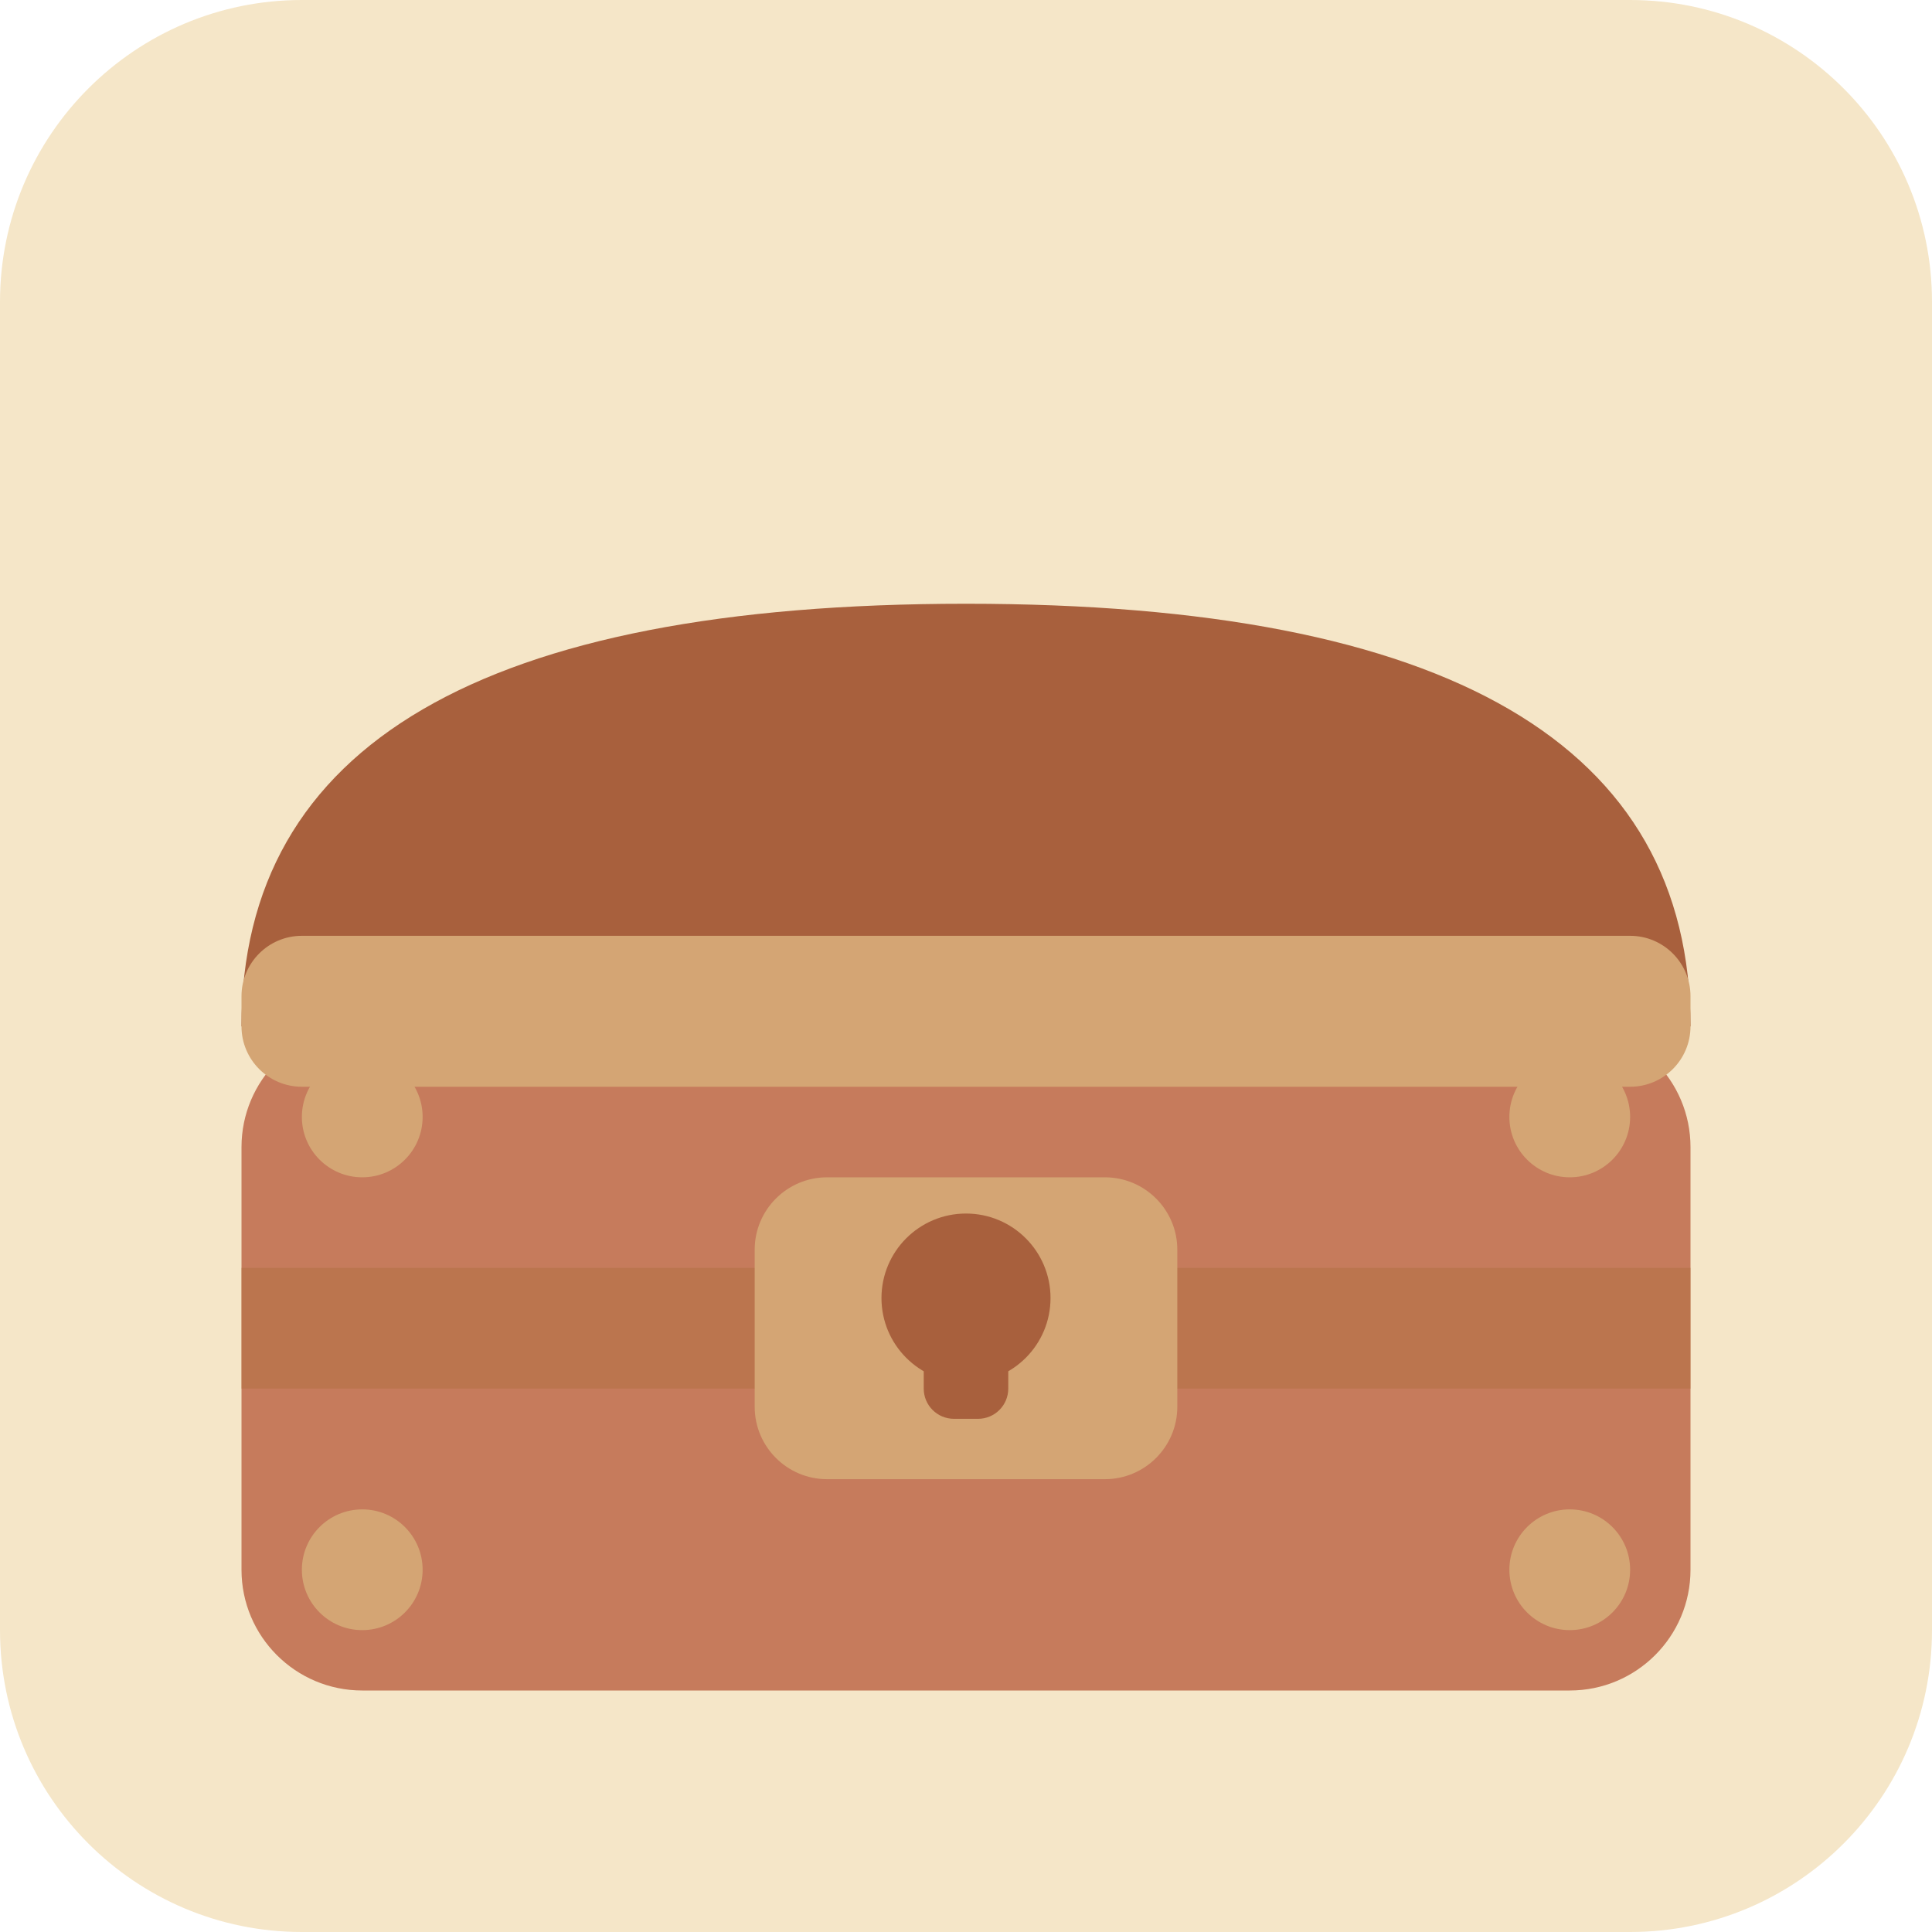
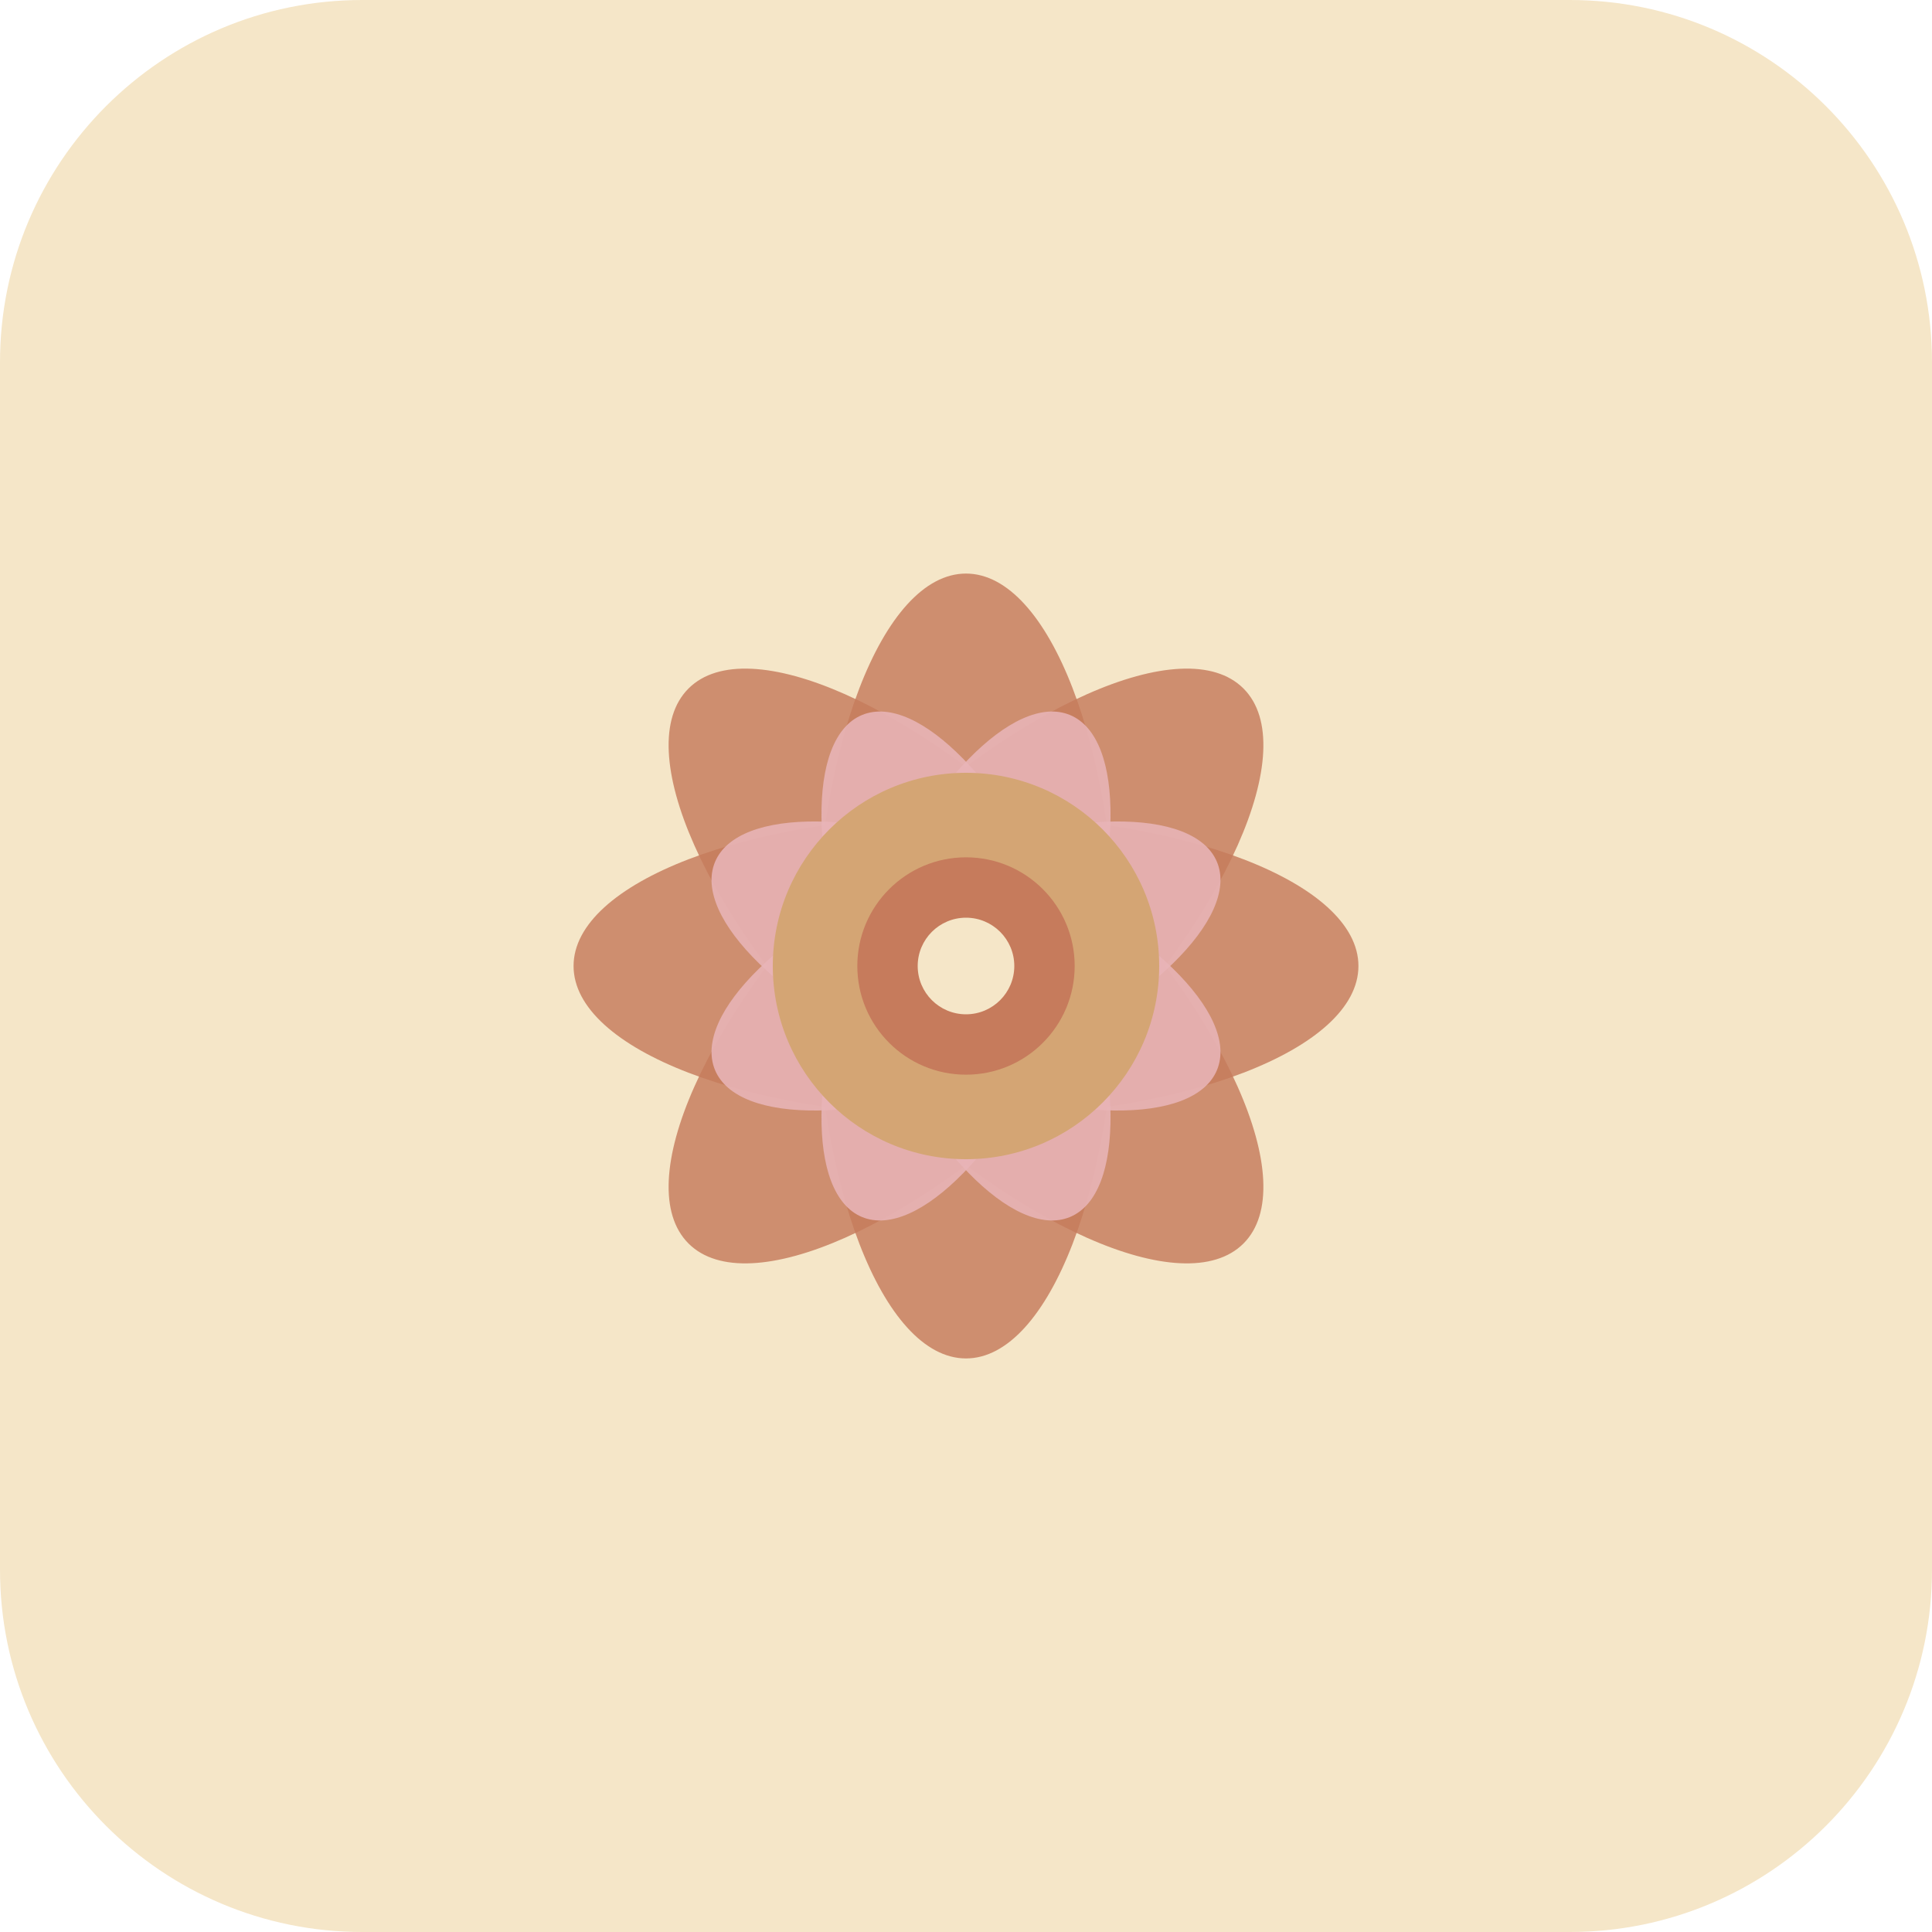
<svg xmlns="http://www.w3.org/2000/svg" viewBox="0 0 32 32">
-   <rect width="32" height="32" rx="5" fill="#F5E6C8" />
-   <rect x="4" y="17" width="24" height="11" rx="2" fill="#C67B5C" />
-   <path d="M4 17 Q4 10 16 10 Q28 10 28 17 Z" fill="#A8603D" />
-   <rect x="4" y="15.5" width="24" height="2.5" rx="1" fill="#D4A574" />
-   <rect x="4" y="21" width="24" height="2" fill="#B07040" opacity="0.5" />
-   <rect x="12.5" y="19.5" width="7" height="5" rx="1.2" fill="#D4A574" />
-   <circle cx="16" cy="21.5" r="1.4" fill="#A8603D" />
-   <rect x="15.3" y="21.5" width="1.4" height="2" rx="0.5" fill="#A8603D" />
-   <circle cx="6" cy="18.5" r="1" fill="#D4A574" />
-   <circle cx="26" cy="18.5" r="1" fill="#D4A574" />
-   <circle cx="6" cy="26" r="1" fill="#D4A574" />
-   <circle cx="26" cy="26" r="1" fill="#D4A574" />
+   <rect width="32" height="32" rx="6" fill="#F5E6C8" />
+   <g transform="translate(16,16)">
+     <ellipse rx="2.5" ry="6.5" fill="#C67B5C" opacity="0.82" />
+     <ellipse rx="2.5" ry="6.5" fill="#C67B5C" opacity="0.82" transform="rotate(45)" />
+     <ellipse rx="2.5" ry="6.5" fill="#C67B5C" opacity="0.82" transform="rotate(90)" />
+     <ellipse rx="2.5" ry="6.5" fill="#C67B5C" opacity="0.82" transform="rotate(135)" />
+     <ellipse rx="1.8" ry="4.5" fill="#E8B4B8" opacity="0.88" transform="rotate(22.5)" />
+     <ellipse rx="1.8" ry="4.5" fill="#E8B4B8" opacity="0.88" transform="rotate(67.5)" />
+     <ellipse rx="1.8" ry="4.5" fill="#E8B4B8" opacity="0.88" transform="rotate(112.5)" />
+     <ellipse rx="1.8" ry="4.5" fill="#E8B4B8" opacity="0.88" transform="rotate(157.5)" />
+     <circle r="3.2" fill="#D4A574" />
+     <circle r="1.8" fill="#C67B5C" />
+     <circle r="0.8" fill="#F5E6C8" />
+   </g>
</svg>
